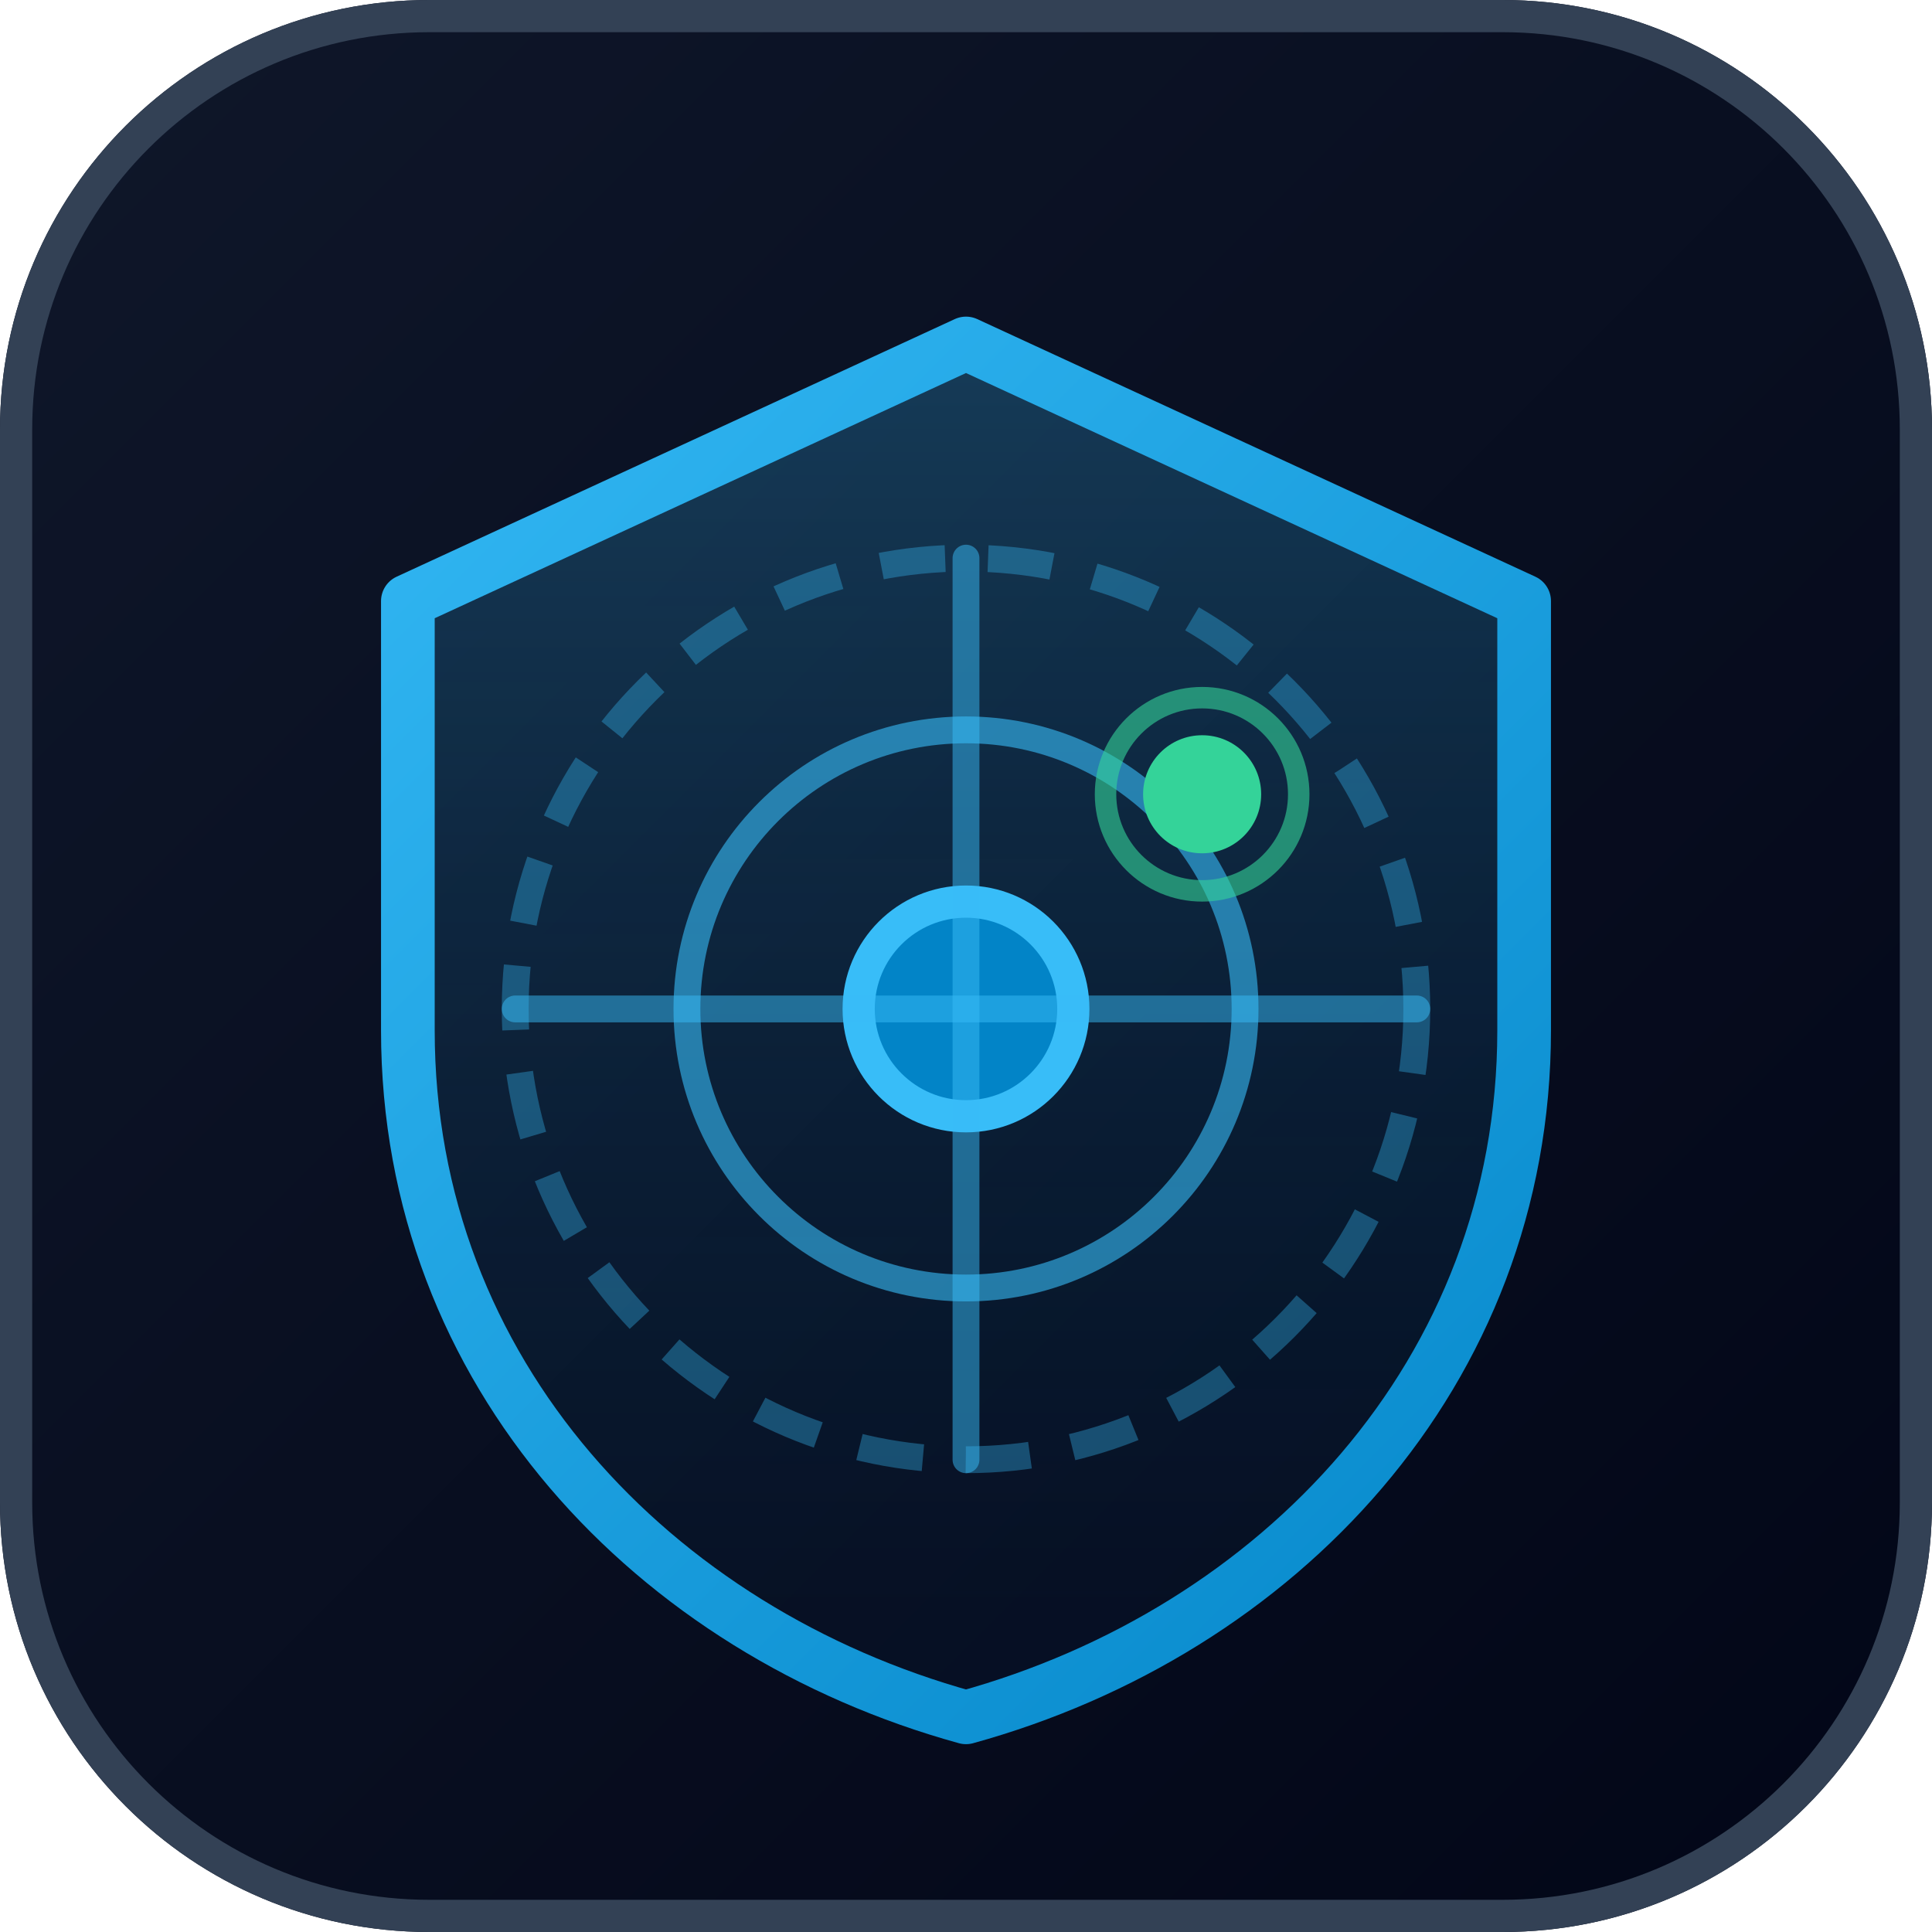
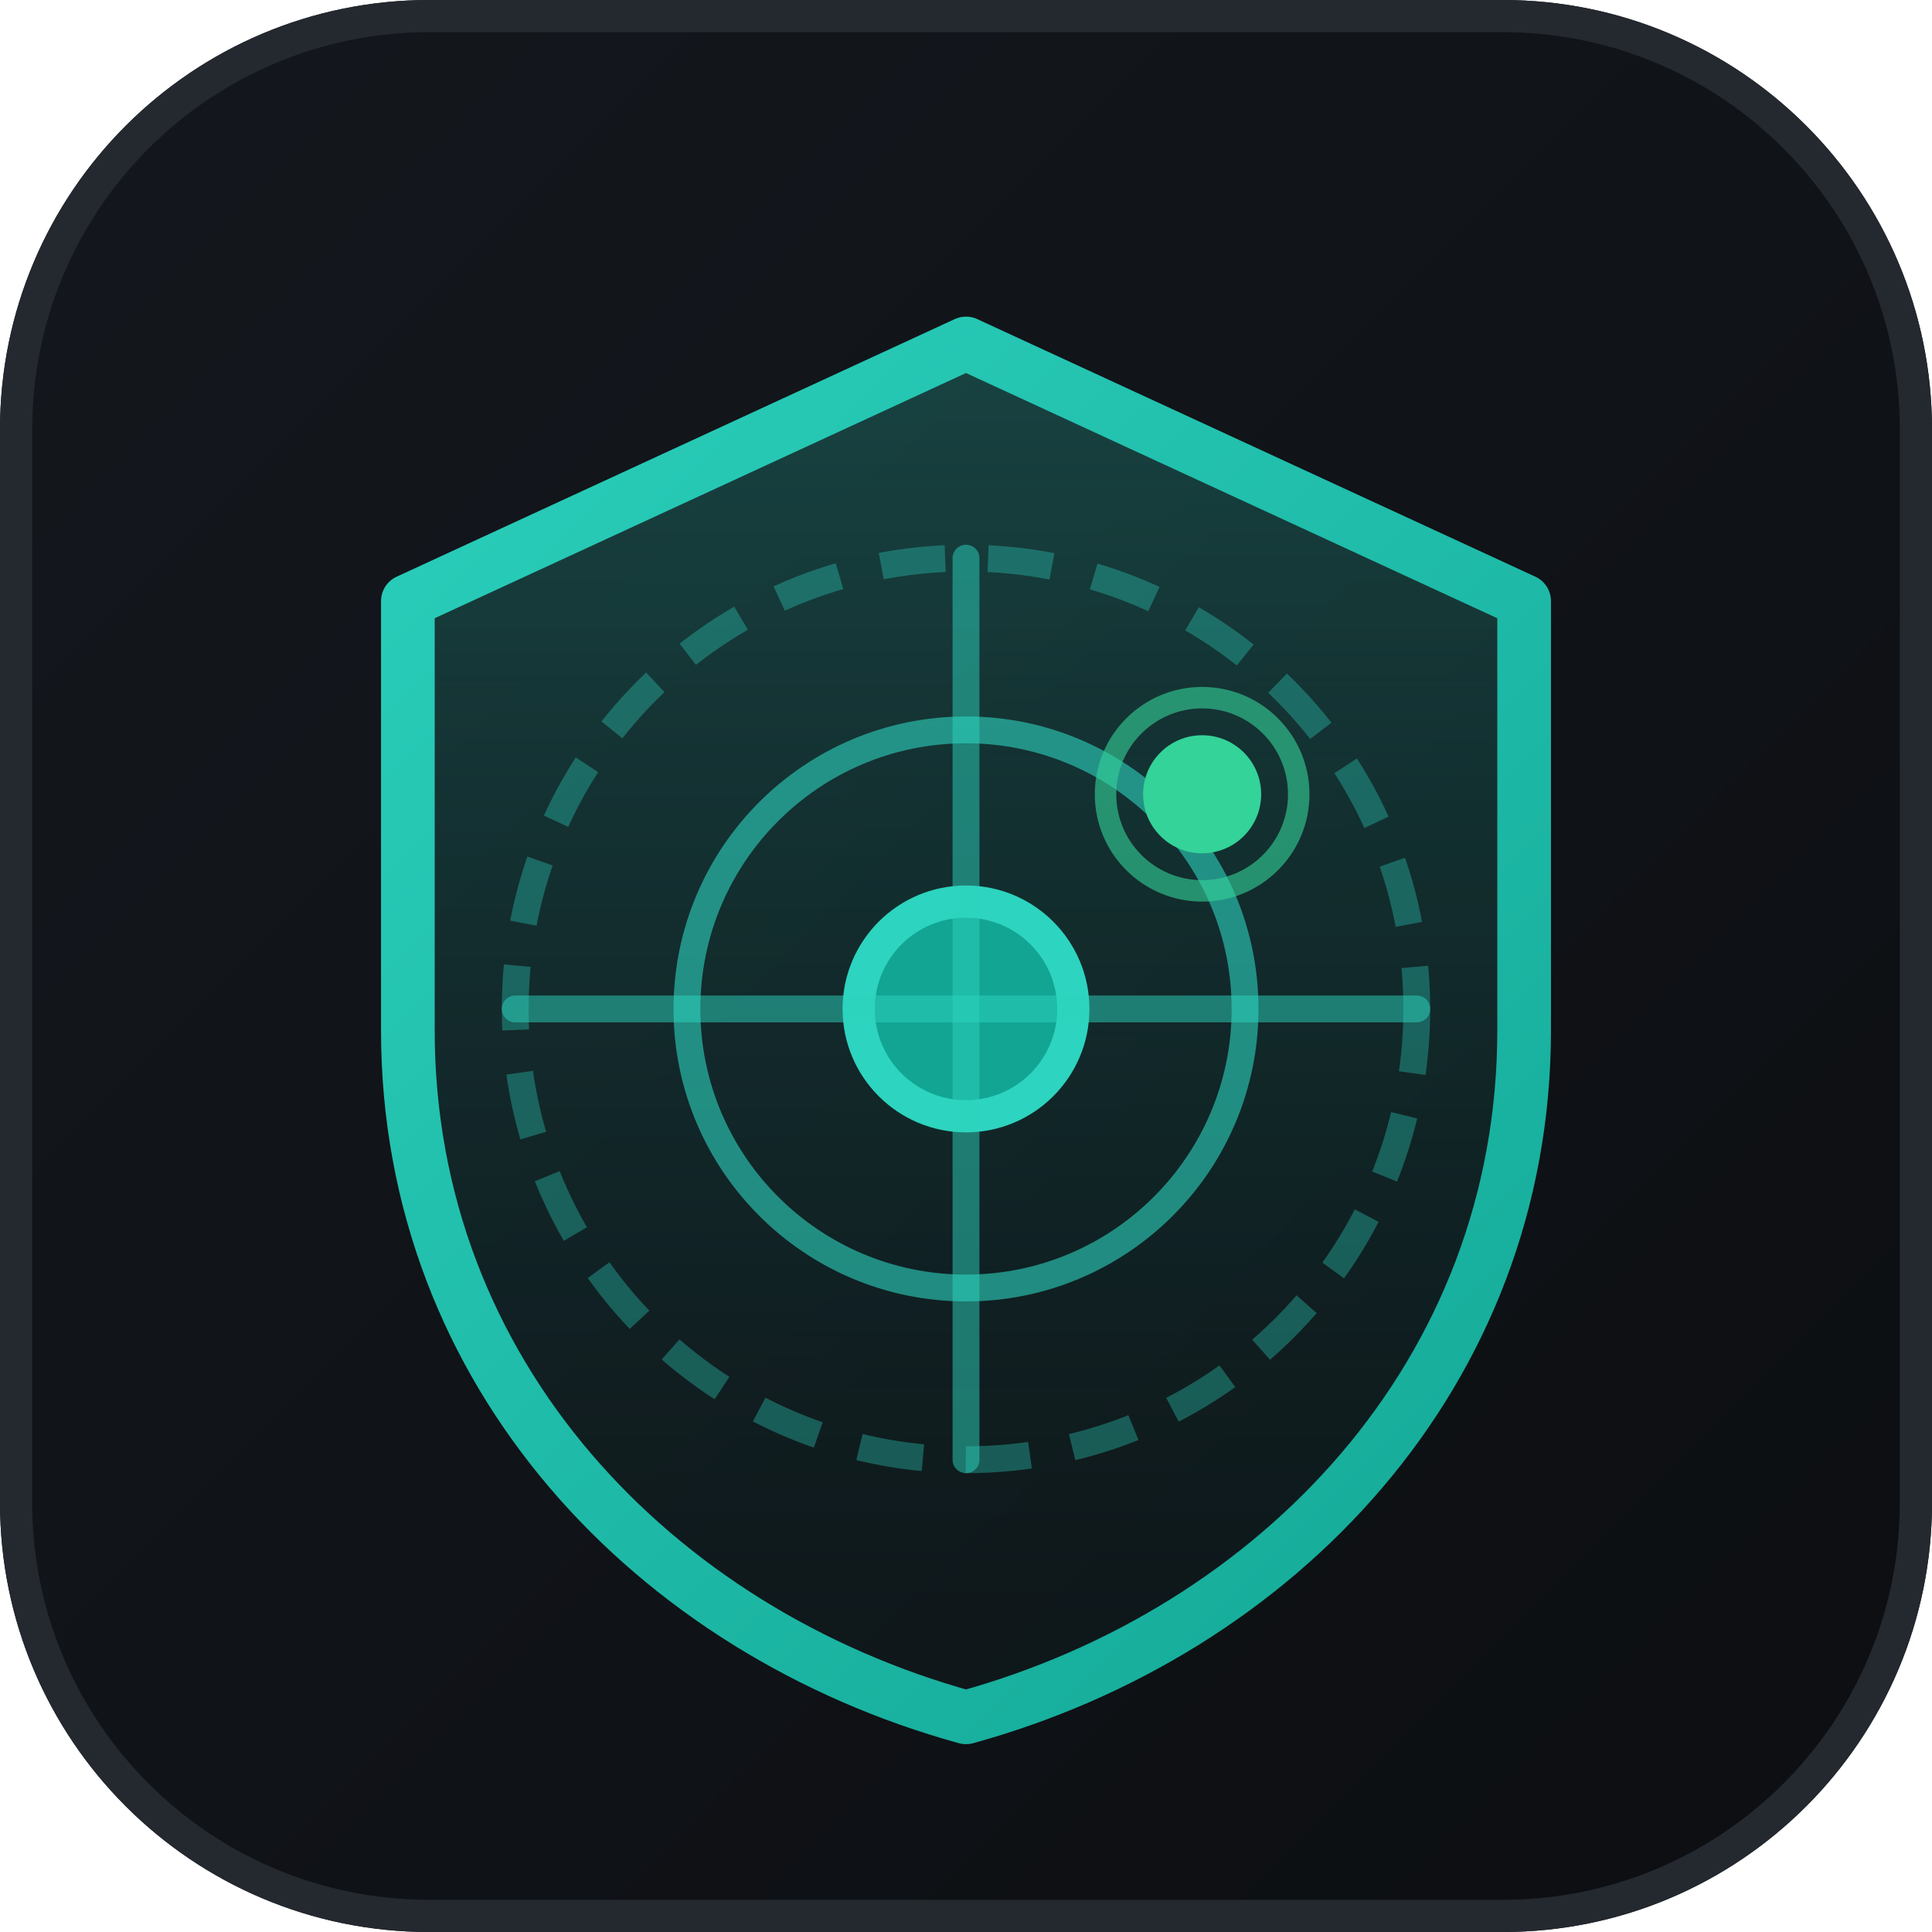
<svg xmlns="http://www.w3.org/2000/svg" width="180" height="180" viewBox="0 0 180 180" fill="none">
  <defs>
    <linearGradient id="bgGrad" x1="0" y1="0" x2="180" y2="180" gradientUnits="userSpaceOnUse">
-       <stop offset="0%" stop-color="#0f172a" />
-       <stop offset="100%" stop-color="#020617" />
+       <stop offset="0%" stop-color="#14181E" />
+       <stop offset="100%" stop-color="#0C0E11" />
    </linearGradient>
    <linearGradient id="cyanGrad" x1="20" y1="20" x2="160" y2="160" gradientUnits="userSpaceOnUse">
-       <stop offset="0%" stop-color="#38bdf8" />
-       <stop offset="100%" stop-color="#0284c7" />
+       <stop offset="0%" stop-color="#2DD4BF" />
+       <stop offset="100%" stop-color="#12A594" />
    </linearGradient>
    <linearGradient id="shieldGrad" x1="90" y1="30" x2="90" y2="150" gradientUnits="userSpaceOnUse">
-       <stop offset="0%" stop-color="#38bdf8" stop-opacity="0.25" />
-       <stop offset="100%" stop-color="#0369a1" stop-opacity="0.05" />
+       <stop offset="0%" stop-color="#2DD4BF" stop-opacity="0.25" />
+       <stop offset="100%" stop-color="#0E8C7F" stop-opacity="0.05" />
    </linearGradient>
  </defs>
  <rect width="180" height="180" rx="40" fill="url(#bgGrad)" />
-   <rect x="1.5" y="1.5" width="177" height="177" rx="38.5" stroke="#334155" stroke-width="3" />
+   <rect x="1.5" y="1.5" width="177" height="177" rx="38.5" stroke="#24282F" stroke-width="3" />
  <path d="M90 32L142 56V96C142 128 119 152 90 160C61 152 38 128 38 96V56L90 32Z" fill="url(#shieldGrad)" stroke="url(#cyanGrad)" stroke-width="5" stroke-linejoin="round" />
-   <circle cx="90" cy="94" r="42" stroke="#38bdf8" stroke-width="2.5" stroke-opacity="0.35" stroke-dasharray="6 4" />
-   <circle cx="90" cy="94" r="26" stroke="#38bdf8" stroke-width="2.5" stroke-opacity="0.6" />
-   <circle cx="90" cy="94" r="10" fill="#0284c7" stroke="#38bdf8" stroke-width="3" />
-   <line x1="90" y1="52" x2="90" y2="136" stroke="#38bdf8" stroke-width="2.5" stroke-opacity="0.5" stroke-linecap="round" />
-   <line x1="48" y1="94" x2="132" y2="94" stroke="#38bdf8" stroke-width="2.5" stroke-opacity="0.5" stroke-linecap="round" />
+   <circle cx="90" cy="94" r="42" stroke="#2DD4BF" stroke-width="2.5" stroke-opacity="0.35" stroke-dasharray="6 4" />
+   <circle cx="90" cy="94" r="26" stroke="#2DD4BF" stroke-width="2.5" stroke-opacity="0.6" />
+   <circle cx="90" cy="94" r="10" fill="#12A594" stroke="#2DD4BF" stroke-width="3" />
+   <line x1="90" y1="52" x2="90" y2="136" stroke="#2DD4BF" stroke-width="2.5" stroke-opacity="0.5" stroke-linecap="round" />
+   <line x1="48" y1="94" x2="132" y2="94" stroke="#2DD4BF" stroke-width="2.5" stroke-opacity="0.5" stroke-linecap="round" />
  <circle cx="112" cy="74" r="5.5" fill="#34d399" />
  <circle cx="112" cy="74" r="9" stroke="#34d399" stroke-width="2" stroke-opacity="0.6" />
</svg>
